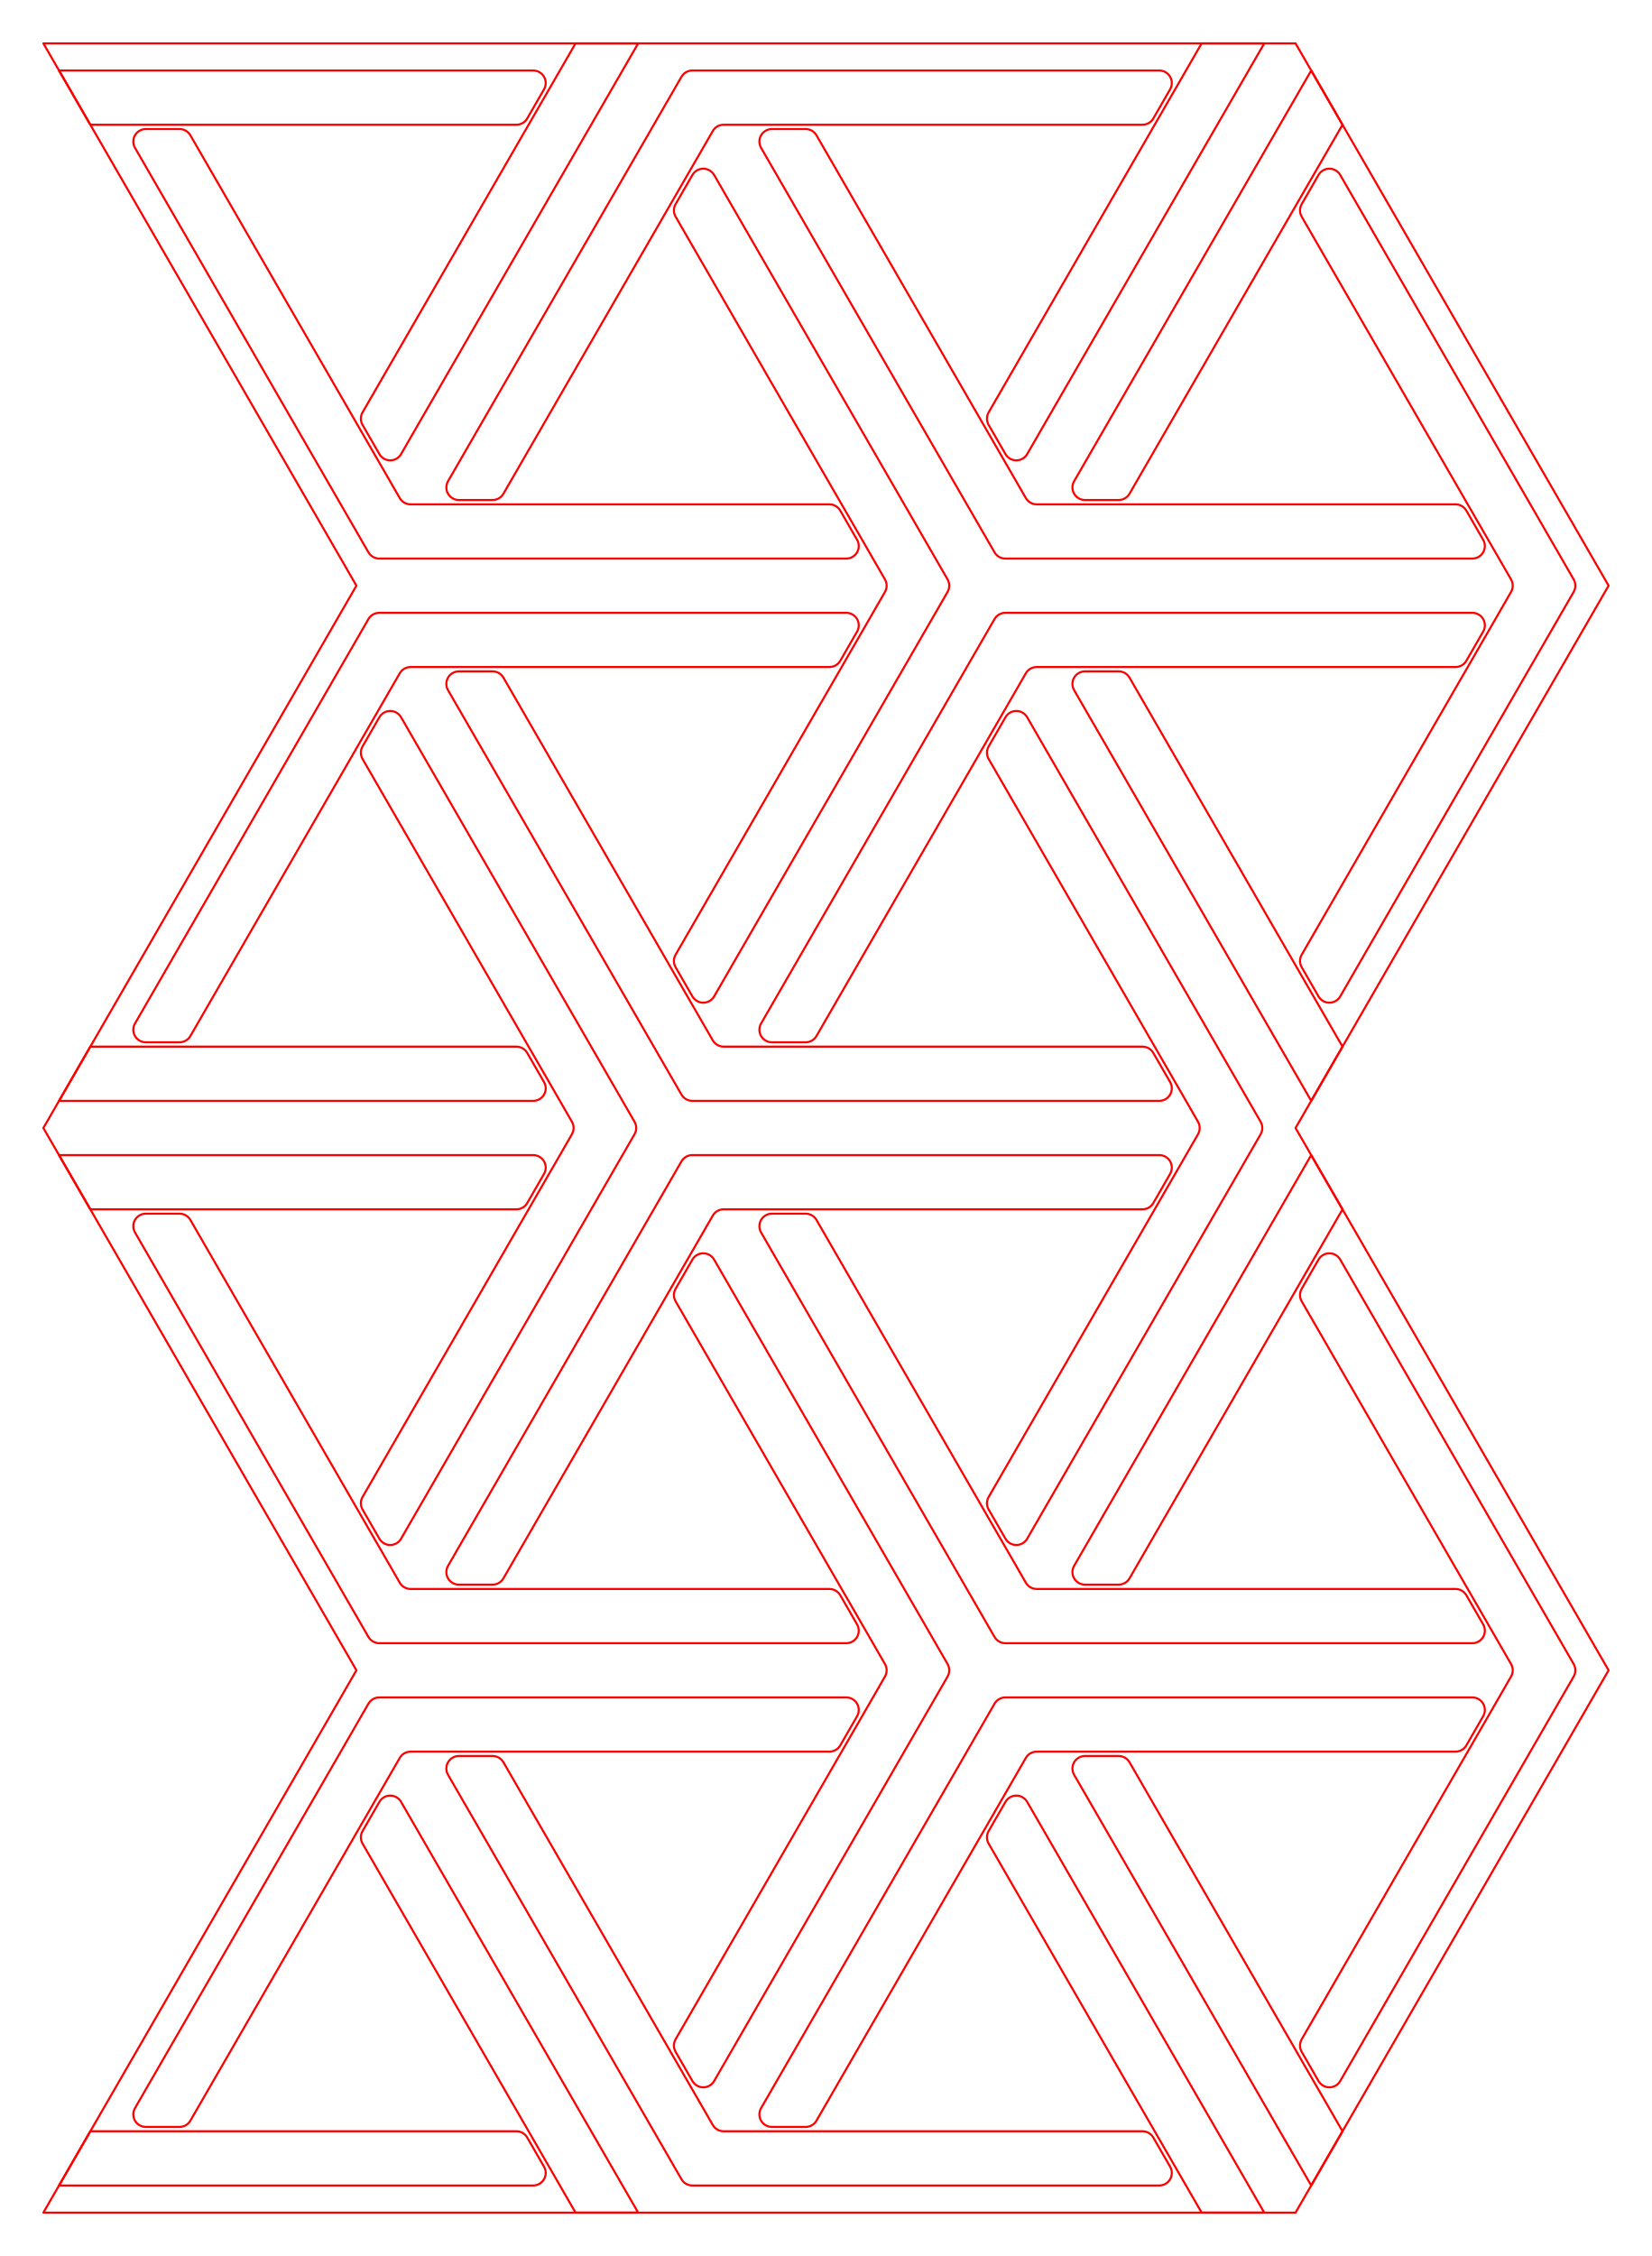
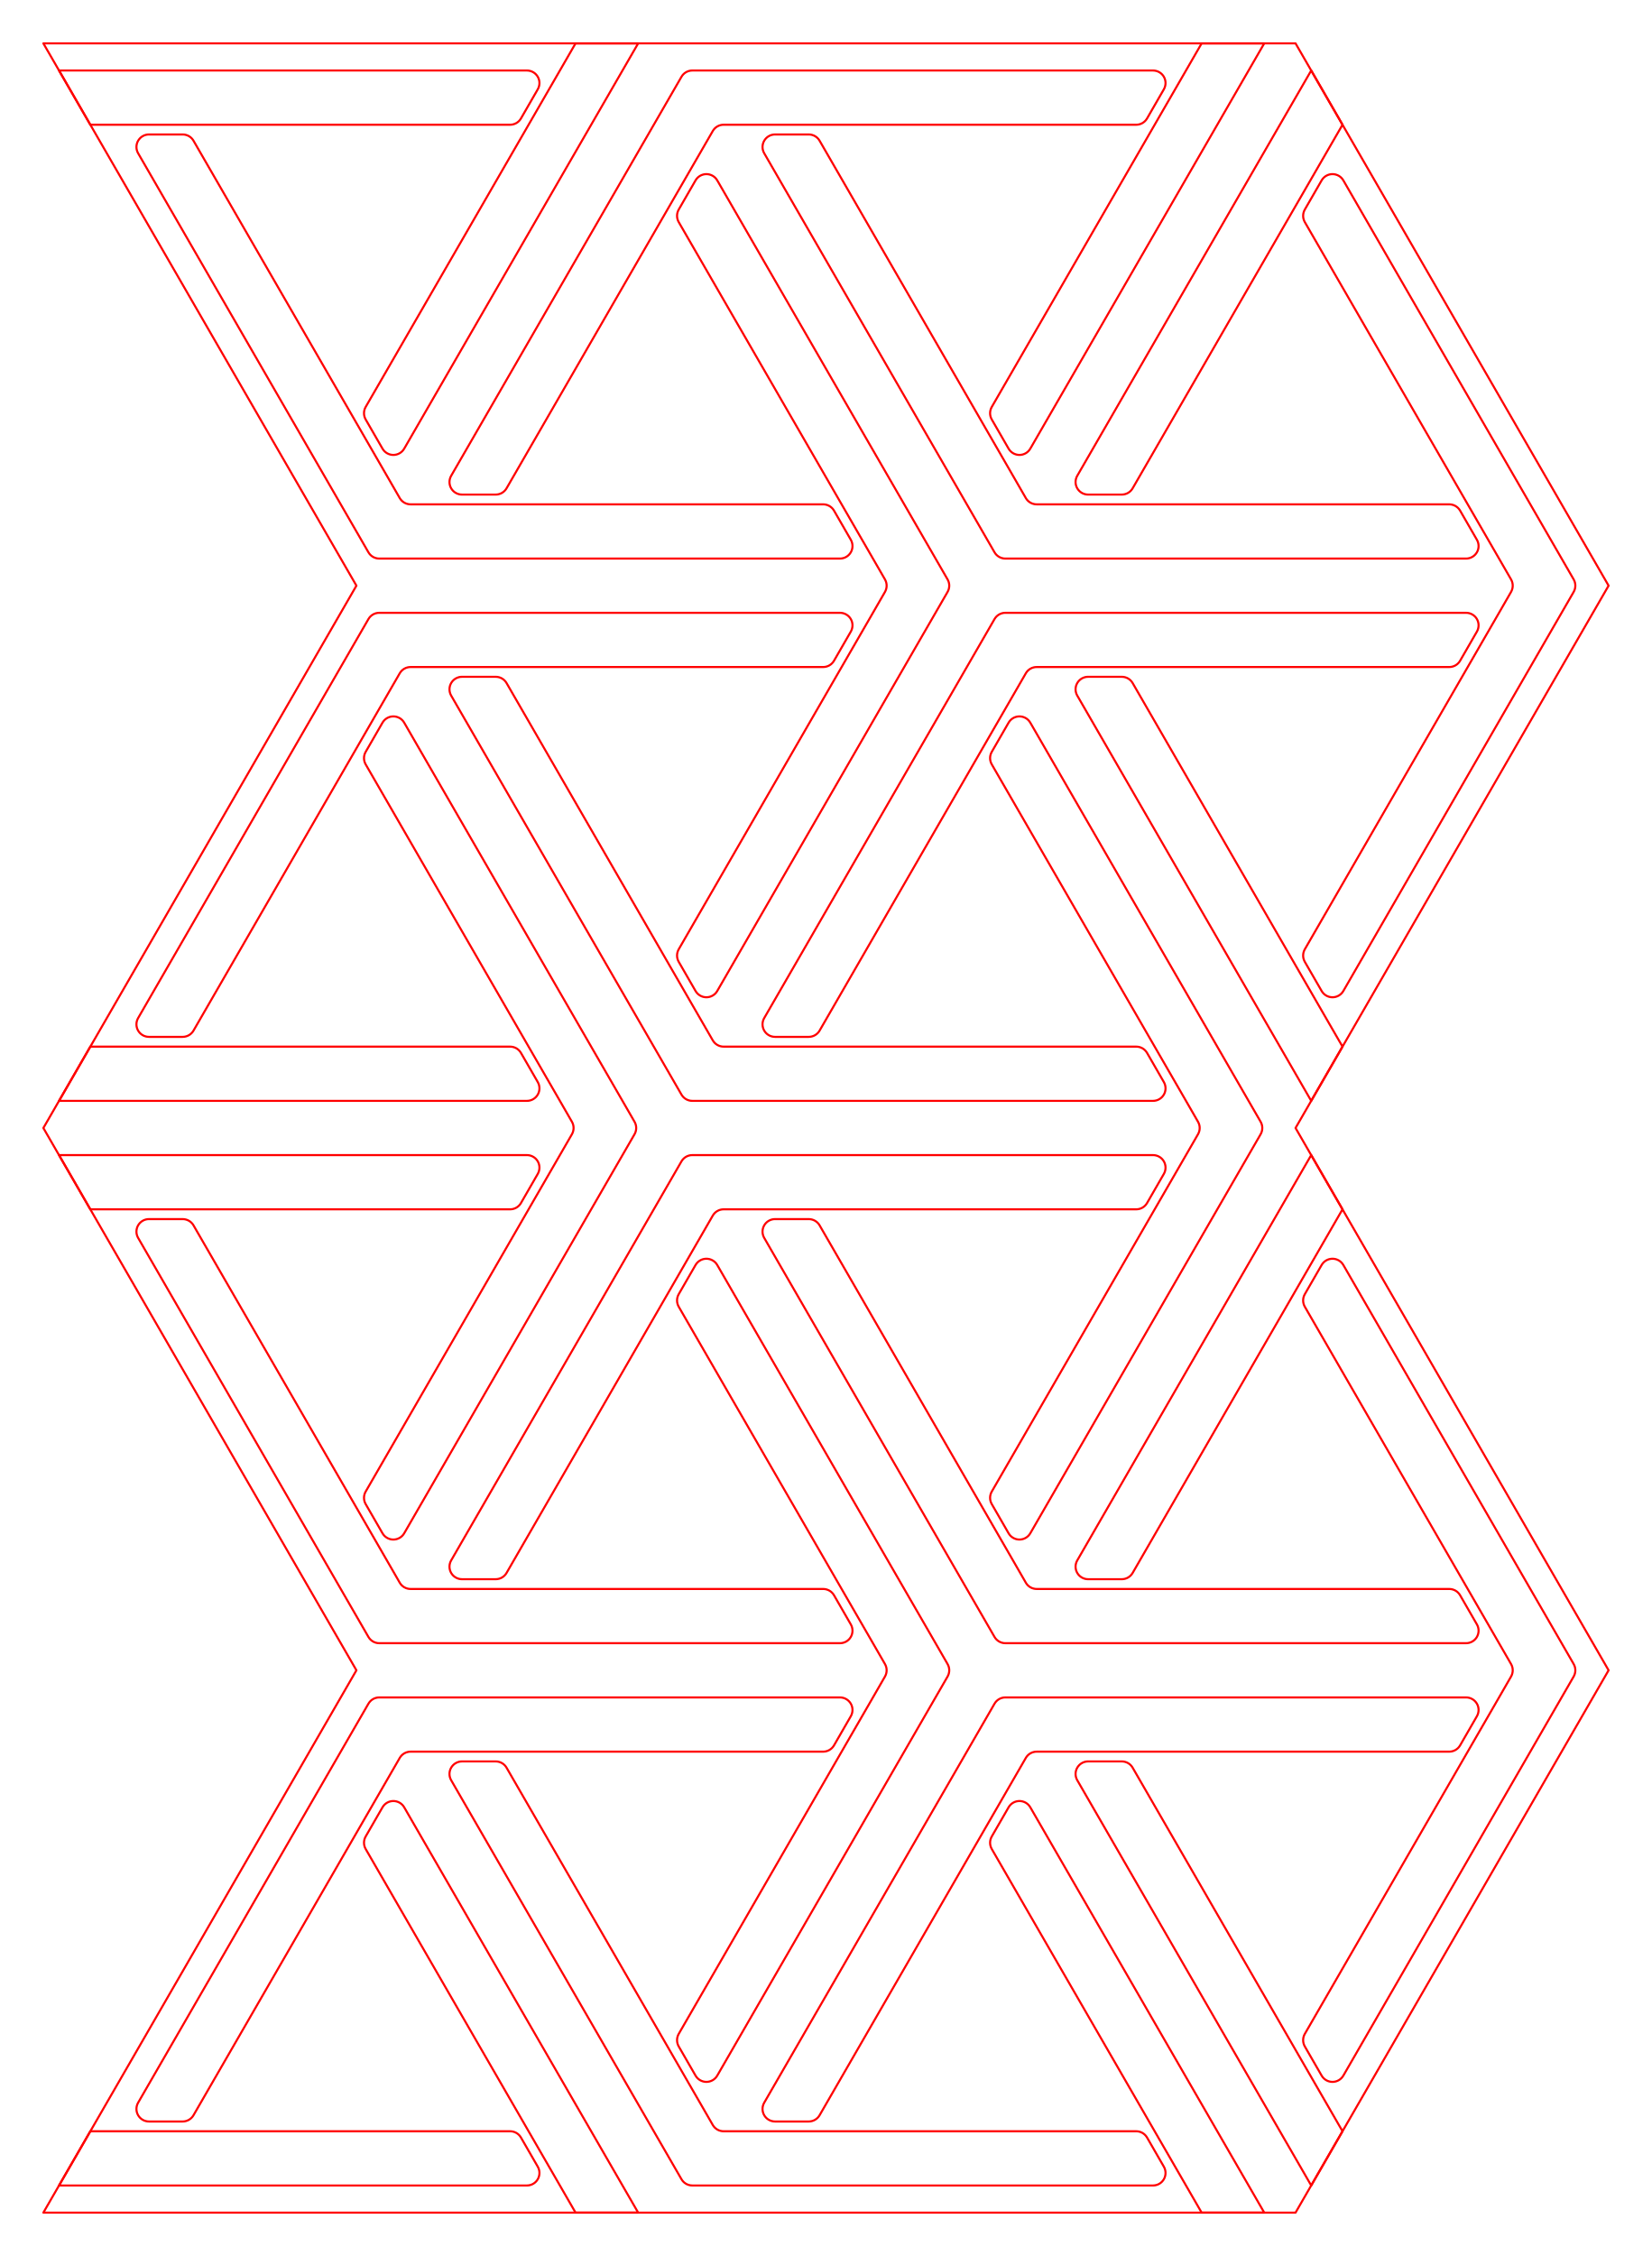
<svg xmlns="http://www.w3.org/2000/svg" version="1.1" viewBox="-1.039 -1.039 39.578 54.04">
  <g id="cut" fill="none" stroke="#FF0000" stroke-width="0.05" stroke-linecap="round" stroke-linejoin="round">
    <path d="M 30 25.981 L 37.5 38.971 L 30 51.962 L 15 51.962 L 0 51.962 L 7.5 38.971 L 0 25.981 L 7.5 12.99 L 0 0 L 15 0 L 30 0 L 37.5 12.99 Z" />
-     <path d="M 18.832 14.939 L 10.875 14.939 L 9.375 14.939 L 8.798 14.939 A 0.3 0.3 0 0 0 8.538 15.089 L 8.25 15.588 A 0.3 0.3 0 0 0 8.25 15.588 L 7.5 16.887 A 0.3 0.3 0 0 1 7.5 16.887 L 3.522 23.778 A 0.3 0.3 0 0 1 3.262 23.928 L 2.455 23.928 A 0.3 0.3 0 0 1 2.195 23.478 L 7.788 13.79 A 0.3 0.3 0 0 1 8.048 13.64 L 19.235 13.64 A 0.3 0.3 0 0 1 19.495 14.09 L 19.092 14.789 A 0.3 0.3 0 0 1 18.832 14.939 Z" />
-     <path d="M 15.55 22.829 L 15.147 22.13 A 0.3 0.3 0 0 1 15.147 21.83 L 19.125 14.939 L 19.875 13.64 A 0.3 0.3 0 0 0 19.875 13.64 L 20.163 13.14 A 0.3 0.3 0 0 0 20.163 12.84 L 19.875 12.341 A 0.3 0.3 0 0 0 19.875 12.341 L 19.125 11.042 L 15.147 4.151 A 0.3 0.3 0 0 1 15.147 3.851 L 15.55 3.152 A 0.3 0.3 0 0 1 16.07 3.152 L 21.663 12.84 A 0.3 0.3 0 0 1 21.663 13.14 L 16.07 22.829 A 0.3 0.3 0 0 1 15.55 22.829 Z" />
-     <path d="M 22.788 13.79 L 17.195 23.478 A 0.3 0.3 0 0 0 17.455 23.928 L 18.262 23.928 A 0.3 0.3 0 0 0 18.522 23.778 L 22.5 16.887 A 0.3 0.3 0 0 0 22.5 16.887 L 23.25 15.588 A 0.3 0.3 0 0 1 23.25 15.588 L 23.538 15.089 A 0.3 0.3 0 0 1 23.798 14.939 L 24.375 14.939 L 25.875 14.939 L 33.832 14.939 A 0.3 0.3 0 0 0 34.092 14.789 L 34.495 14.09 A 0.3 0.3 0 0 0 34.235 13.64 L 23.048 13.64 A 0.3 0.3 0 0 0 22.788 13.79 Z" />
-     <path d="M 3.375 1.949 L 1.875 1.949 L 1.125 1.949 L 0.375 0.65 L 11.735 0.65 A 0.3 0.3 0 0 1 11.995 1.1 L 11.592 1.799 A 0.3 0.3 0 0 1 11.332 1.949 L 3.375 1.949 Z" />
-     <path d="M 26.995 24.881 L 26.592 24.182 A 0.3 0.3 0 0 0 26.332 24.032 L 18.375 24.032 L 16.875 24.032 L 16.298 24.032 A 0.3 0.3 0 0 1 16.038 23.882 L 15.75 23.383 L 15 22.084 L 11.022 15.193 A 0.3 0.3 0 0 0 10.762 15.043 L 9.955 15.043 A 0.3 0.3 0 0 0 9.695 15.493 L 15.288 25.181 A 0.3 0.3 0 0 0 15.548 25.331 L 26.735 25.331 A 0.3 0.3 0 0 0 26.995 24.881 Z" />
-     <path d="M 29.163 25.831 L 23.57 16.142 A 0.3 0.3 0 0 0 23.05 16.142 L 22.647 16.841 A 0.3 0.3 0 0 0 22.647 17.141 L 26.625 24.032 L 27.375 25.331 L 27.663 25.831 A 0.3 0.3 0 0 1 27.663 26.131 L 27.375 26.63 L 26.625 27.929 L 22.647 34.82 A 0.3 0.3 0 0 0 22.647 35.12 L 23.05 35.819 A 0.3 0.3 0 0 0 23.57 35.819 L 29.163 26.131 A 0.3 0.3 0 0 0 29.163 25.831 Z" />
-     <path d="M 30.375 25.331 L 24.695 15.493 A 0.3 0.3 0 0 1 24.955 15.043 L 25.762 15.043 A 0.3 0.3 0 0 1 26.022 15.193 L 30 22.084 L 30.75 23.383 L 31.125 24.032 L 30.375 25.331 Z" />
-     <path d="M 30.55 22.829 L 30.147 22.13 A 0.3 0.3 0 0 1 30.147 21.83 L 34.125 14.939 L 34.875 13.64 L 35.163 13.14 A 0.3 0.3 0 0 0 35.163 12.84 L 34.875 12.341 L 34.125 11.042 L 30.147 4.151 A 0.3 0.3 0 0 1 30.147 3.851 L 30.55 3.152 A 0.3 0.3 0 0 1 31.07 3.152 L 36.663 12.84 A 0.3 0.3 0 0 1 36.663 13.14 L 31.07 22.829 A 0.3 0.3 0 0 1 30.55 22.829 Z" />
-     <path d="M 7.788 38.172 L 2.195 28.483 A 0.3 0.3 0 0 1 2.455 28.033 L 3.262 28.033 A 0.3 0.3 0 0 1 3.522 28.183 L 7.5 35.074 A 0.3 0.3 0 0 1 7.5 35.074 L 8.25 36.373 A 0.3 0.3 0 0 0 8.25 36.373 L 8.538 36.873 A 0.3 0.3 0 0 0 8.798 37.023 L 9.375 37.023 L 10.875 37.023 L 18.832 37.023 A 0.3 0.3 0 0 1 19.092 37.173 L 19.495 37.872 A 0.3 0.3 0 0 1 19.235 38.322 L 8.048 38.322 A 0.3 0.3 0 0 1 7.788 38.172 Z" />
-     <path d="M 14.25 0 L 8.57 9.838 A 0.3 0.3 0 0 1 8.05 9.838 L 7.647 9.139 A 0.3 0.3 0 0 1 7.647 8.839 L 11.625 1.949 L 12.375 0.65 L 12.75 0 L 14.25 0 Z" />
-     <path d="M 0.375 26.63 L 11.735 26.63 A 0.3 0.3 0 0 1 11.995 27.08 L 11.592 27.779 A 0.3 0.3 0 0 1 11.332 27.929 L 3.375 27.929 L 1.875 27.929 L 1.125 27.929 L 0.375 26.63 Z" />
-     <path d="M 8.05 35.819 L 7.647 35.12 A 0.3 0.3 0 0 1 7.647 34.82 L 11.625 27.929 L 12.375 26.63 L 12.663 26.131 A 0.3 0.3 0 0 0 12.663 25.831 L 12.375 25.331 L 11.625 24.032 L 7.647 17.141 A 0.3 0.3 0 0 1 7.647 16.841 L 8.05 16.142 A 0.3 0.3 0 0 1 8.57 16.142 L 14.163 25.831 A 0.3 0.3 0 0 1 14.163 26.131 L 8.57 35.819 A 0.3 0.3 0 0 1 8.05 35.819 Z" />
-     <path d="M 15.288 26.78 L 9.695 36.469 A 0.3 0.3 0 0 0 9.955 36.919 L 10.762 36.919 A 0.3 0.3 0 0 0 11.022 36.769 L 15 29.878 L 15.75 28.579 L 16.038 28.079 A 0.3 0.3 0 0 1 16.298 27.929 L 16.875 27.929 L 18.375 27.929 L 26.332 27.929 A 0.3 0.3 0 0 0 26.592 27.779 L 26.995 27.08 A 0.3 0.3 0 0 0 26.735 26.63 L 15.548 26.63 A 0.3 0.3 0 0 0 15.288 26.78 Z" />
-     <path d="M 21.663 38.821 L 16.07 29.133 A 0.3 0.3 0 0 0 15.55 29.133 L 15.147 29.832 A 0.3 0.3 0 0 0 15.147 30.132 L 19.125 37.023 L 19.875 38.322 A 0.3 0.3 0 0 1 19.875 38.322 L 20.163 38.821 A 0.3 0.3 0 0 1 20.163 39.121 L 19.875 39.621 A 0.3 0.3 0 0 1 19.875 39.621 L 19.125 40.92 L 15.147 47.81 A 0.3 0.3 0 0 0 15.147 48.11 L 15.55 48.81 A 0.3 0.3 0 0 0 16.07 48.81 L 21.663 39.121 A 0.3 0.3 0 0 0 21.663 38.821 Z" />
-     <path d="M 22.788 38.172 L 17.195 28.483 A 0.3 0.3 0 0 1 17.455 28.033 L 18.262 28.033 A 0.3 0.3 0 0 1 18.522 28.183 L 22.5 35.074 A 0.3 0.3 0 0 1 22.5 35.074 L 23.25 36.373 A 0.3 0.3 0 0 0 23.25 36.373 L 23.538 36.873 A 0.3 0.3 0 0 0 23.798 37.023 L 24.375 37.023 L 25.875 37.023 L 33.832 37.023 A 0.3 0.3 0 0 1 34.092 37.173 L 34.495 37.872 A 0.3 0.3 0 0 1 34.235 38.322 L 23.048 38.322 A 0.3 0.3 0 0 1 22.788 38.172 Z" />
-     <path d="M 30.375 26.63 L 24.695 36.469 A 0.3 0.3 0 0 0 24.955 36.919 L 25.762 36.919 A 0.3 0.3 0 0 0 26.022 36.769 L 30 29.878 L 30.75 28.579 L 31.125 27.929 L 30.375 26.63 Z" />
-     <path d="M 36.663 38.821 L 31.07 29.133 A 0.3 0.3 0 0 0 30.55 29.133 L 30.147 29.832 A 0.3 0.3 0 0 0 30.147 30.132 L 34.125 37.023 L 34.875 38.322 L 35.163 38.821 A 0.3 0.3 0 0 1 35.163 39.121 L 34.875 39.621 L 34.125 40.92 L 30.147 47.81 A 0.3 0.3 0 0 0 30.147 48.11 L 30.55 48.81 A 0.3 0.3 0 0 0 31.07 48.81 L 36.663 39.121 A 0.3 0.3 0 0 0 36.663 38.821 Z" />
-     <path d="M 7.788 12.191 L 2.195 2.502 A 0.3 0.3 0 0 1 2.455 2.052 L 3.262 2.052 A 0.3 0.3 0 0 1 3.522 2.202 L 7.5 9.093 A 0.3 0.3 0 0 1 7.5 9.093 L 8.25 10.392 A 0.3 0.3 0 0 0 8.25 10.392 L 8.538 10.892 A 0.3 0.3 0 0 0 8.798 11.042 L 9.375 11.042 L 10.875 11.042 L 18.832 11.042 A 0.3 0.3 0 0 1 19.092 11.192 L 19.495 11.891 A 0.3 0.3 0 0 1 19.235 12.341 L 8.048 12.341 A 0.3 0.3 0 0 1 7.788 12.191 Z" />
-     <path d="M 7.788 39.771 L 2.195 49.459 A 0.3 0.3 0 0 0 2.455 49.909 L 3.262 49.909 A 0.3 0.3 0 0 0 3.522 49.759 L 7.5 42.868 A 0.3 0.3 0 0 0 7.5 42.868 L 8.25 41.569 A 0.3 0.3 0 0 1 8.25 41.569 L 8.538 41.07 A 0.3 0.3 0 0 1 8.798 40.92 L 9.375 40.92 L 10.875 40.92 L 18.832 40.92 A 0.3 0.3 0 0 0 19.092 40.77 L 19.495 40.071 A 0.3 0.3 0 0 0 19.235 39.621 L 8.048 39.621 A 0.3 0.3 0 0 0 7.788 39.771 Z" />
-     <path d="M 0.375 51.312 L 11.735 51.312 A 0.3 0.3 0 0 0 11.995 50.862 L 11.592 50.163 A 0.3 0.3 0 0 0 11.332 50.013 L 3.375 50.013 L 1.875 50.013 L 1.125 50.013 L 0.375 51.312 Z" />
-     <path d="M 14.25 51.962 L 8.57 42.123 A 0.3 0.3 0 0 0 8.05 42.123 L 7.647 42.822 A 0.3 0.3 0 0 0 7.647 43.122 L 11.625 50.013 L 12.375 51.312 L 12.75 51.962 L 14.25 51.962 Z" />
-     <path d="M 15.288 51.162 L 9.695 41.474 A 0.3 0.3 0 0 1 9.955 41.024 L 10.762 41.024 A 0.3 0.3 0 0 1 11.022 41.174 L 15 48.064 L 15.75 49.363 L 16.038 49.863 A 0.3 0.3 0 0 0 16.298 50.013 L 16.875 50.013 L 18.375 50.013 L 26.332 50.013 A 0.3 0.3 0 0 1 26.592 50.163 L 26.995 50.862 A 0.3 0.3 0 0 1 26.735 51.312 L 15.548 51.312 A 0.3 0.3 0 0 1 15.288 51.162 Z" />
-     <path d="M 15.288 0.8 L 9.695 10.488 A 0.3 0.3 0 0 0 9.955 10.938 L 10.762 10.938 A 0.3 0.3 0 0 0 11.022 10.788 L 15 3.897 L 15.75 2.598 L 16.038 2.099 A 0.3 0.3 0 0 1 16.298 1.949 L 16.875 1.949 L 18.375 1.949 L 26.332 1.949 A 0.3 0.3 0 0 0 26.592 1.799 L 26.995 1.1 A 0.3 0.3 0 0 0 26.735 0.65 L 15.548 0.65 A 0.3 0.3 0 0 0 15.288 0.8 Z" />
-     <path d="M 22.788 39.771 L 17.195 49.459 A 0.3 0.3 0 0 0 17.455 49.909 L 18.262 49.909 A 0.3 0.3 0 0 0 18.522 49.759 L 22.5 42.868 A 0.3 0.3 0 0 0 22.5 42.868 L 23.25 41.569 A 0.3 0.3 0 0 1 23.25 41.569 L 23.538 41.07 A 0.3 0.3 0 0 1 23.798 40.92 L 24.375 40.92 L 25.875 40.92 L 33.832 40.92 A 0.3 0.3 0 0 0 34.092 40.77 L 34.495 40.071 A 0.3 0.3 0 0 0 34.235 39.621 L 23.048 39.621 A 0.3 0.3 0 0 0 22.788 39.771 Z" />
-     <path d="M 29.25 51.962 L 23.57 42.123 A 0.3 0.3 0 0 0 23.05 42.123 L 22.647 42.822 A 0.3 0.3 0 0 0 22.647 43.122 L 26.625 50.013 L 27.375 51.312 L 27.75 51.962 L 29.25 51.962 Z" />
-     <path d="M 30.375 51.312 L 24.695 41.474 A 0.3 0.3 0 0 1 24.955 41.024 L 25.762 41.024 A 0.3 0.3 0 0 1 26.022 41.174 L 30 48.064 L 30.75 49.363 L 31.125 50.013 L 30.375 51.312 Z" />
-     <path d="M 22.788 12.191 L 17.195 2.502 A 0.3 0.3 0 0 1 17.455 2.052 L 18.262 2.052 A 0.3 0.3 0 0 1 18.522 2.202 L 22.5 9.093 A 0.3 0.3 0 0 1 22.5 9.093 L 23.25 10.392 A 0.3 0.3 0 0 0 23.25 10.392 L 23.538 10.892 A 0.3 0.3 0 0 0 23.798 11.042 L 24.375 11.042 L 25.875 11.042 L 33.832 11.042 A 0.3 0.3 0 0 1 34.092 11.192 L 34.495 11.891 A 0.3 0.3 0 0 1 34.235 12.341 L 23.048 12.341 A 0.3 0.3 0 0 1 22.788 12.191 Z" />
-     <path d="M 29.25 0 L 23.57 9.838 A 0.3 0.3 0 0 1 23.05 9.838 L 22.647 9.139 A 0.3 0.3 0 0 1 22.647 8.839 L 26.625 1.949 L 27.375 0.65 L 27.75 0 L 29.25 0 Z" />
-     <path d="M 30.375 0.65 L 24.695 10.488 A 0.3 0.3 0 0 0 24.955 10.938 L 25.762 10.938 A 0.3 0.3 0 0 0 26.022 10.788 L 30 3.897 L 30.75 2.598 L 31.125 1.949 L 30.375 0.65 Z" />
-     <path d="M 0.375 25.331 L 11.735 25.331 A 0.3 0.3 0 0 0 11.995 24.881 L 11.592 24.182 A 0.3 0.3 0 0 0 11.332 24.032 L 3.375 24.032 L 1.875 24.032 L 1.125 24.032 L 0.375 25.331 Z" />
+     <path d="M 18.682 14.939 L 10.875 14.939 L 9.375 14.939 L 8.798 14.939 A 0.3 0.3 0 0 0 8.538 15.089 L 8.25 15.588 A 0.3 0.3 0 0 0 8.25 15.588 L 7.5 16.887 A 0.3 0.3 0 0 1 7.5 16.887 L 3.597 23.648 A 0.3 0.3 0 0 1 3.337 23.798 L 2.53 23.798 A 0.3 0.3 0 0 1 2.27 23.348 L 7.788 13.79 A 0.3 0.3 0 0 1 8.048 13.64 L 19.085 13.64 A 0.3 0.3 0 0 1 19.345 14.09 L 18.942 14.789 A 0.3 0.3 0 0 1 18.682 14.939 Z" />
+     <path d="M 15.625 22.699 L 15.222 22 A 0.3 0.3 0 0 1 15.222 21.7 L 19.125 14.939 L 19.875 13.64 A 0.3 0.3 0 0 0 19.875 13.64 L 20.163 13.14 A 0.3 0.3 0 0 0 20.163 12.84 L 19.875 12.341 A 0.3 0.3 0 0 0 19.875 12.341 L 19.125 11.042 L 15.222 4.281 A 0.3 0.3 0 0 1 15.222 3.981 L 15.625 3.282 A 0.3 0.3 0 0 1 16.145 3.282 L 21.663 12.84 A 0.3 0.3 0 0 1 21.663 13.14 L 16.145 22.699 A 0.3 0.3 0 0 1 15.625 22.699 Z" />
+     <path d="M 22.788 13.79 L 17.27 23.348 A 0.3 0.3 0 0 0 17.53 23.798 L 18.337 23.798 A 0.3 0.3 0 0 0 18.597 23.648 L 22.5 16.887 A 0.3 0.3 0 0 0 22.5 16.887 L 23.25 15.588 A 0.3 0.3 0 0 1 23.25 15.588 L 23.538 15.089 A 0.3 0.3 0 0 1 23.798 14.939 L 24.375 14.939 L 25.875 14.939 L 33.682 14.939 A 0.3 0.3 0 0 0 33.942 14.789 L 34.345 14.09 A 0.3 0.3 0 0 0 34.085 13.64 L 23.048 13.64 A 0.3 0.3 0 0 0 22.788 13.79 Z" />
+     <path d="M 3.375 1.949 L 1.875 1.949 L 1.125 1.949 L 0.375 0.65 L 11.585 0.65 A 0.3 0.3 0 0 1 11.845 1.1 L 11.442 1.799 A 0.3 0.3 0 0 1 11.182 1.949 L 3.375 1.949 Z" />
+     <path d="M 26.845 24.881 L 26.442 24.182 A 0.3 0.3 0 0 0 26.182 24.032 L 18.375 24.032 L 16.875 24.032 L 16.298 24.032 A 0.3 0.3 0 0 1 16.038 23.882 L 15.75 23.383 L 15 22.084 A 0.3 0.3 0 0 1 15 22.084 L 11.097 15.323 A 0.3 0.3 0 0 0 10.837 15.173 L 10.03 15.173 A 0.3 0.3 0 0 0 9.77 15.623 L 15.288 25.181 A 0.3 0.3 0 0 0 15.548 25.331 L 26.585 25.331 A 0.3 0.3 0 0 0 26.845 24.881 Z" />
+     <path d="M 29.163 25.831 L 23.645 16.272 A 0.3 0.3 0 0 0 23.125 16.272 L 22.722 16.971 A 0.3 0.3 0 0 0 22.722 17.271 L 26.625 24.032 A 0.3 0.3 0 0 0 26.625 24.032 L 27.375 25.331 L 27.663 25.831 A 0.3 0.3 0 0 1 27.663 26.131 L 27.375 26.63 L 26.625 27.929 A 0.3 0.3 0 0 0 26.625 27.929 L 22.722 34.69 A 0.3 0.3 0 0 0 22.722 34.99 L 23.125 35.689 A 0.3 0.3 0 0 0 23.645 35.689 L 29.163 26.131 A 0.3 0.3 0 0 0 29.163 25.831 Z" />
+     <path d="M 30.375 25.331 L 24.77 15.623 A 0.3 0.3 0 0 1 25.03 15.173 L 25.837 15.173 A 0.3 0.3 0 0 1 26.097 15.323 L 30 22.084 A 0.3 0.3 0 0 0 30 22.084 L 30.75 23.383 L 31.125 24.032 L 30.375 25.331 Z" />
+     <path d="M 30.625 22.699 L 30.222 22 A 0.3 0.3 0 0 1 30.222 21.7 L 34.125 14.939 L 34.875 13.64 L 35.163 13.14 A 0.3 0.3 0 0 0 35.163 12.84 L 34.875 12.341 L 34.125 11.042 L 30.222 4.281 A 0.3 0.3 0 0 1 30.222 3.981 L 30.625 3.282 A 0.3 0.3 0 0 1 31.145 3.282 L 36.663 12.84 A 0.3 0.3 0 0 1 36.663 13.14 L 31.145 22.699 A 0.3 0.3 0 0 1 30.625 22.699 Z" />
+     <path d="M 7.788 38.172 L 2.27 28.613 A 0.3 0.3 0 0 1 2.53 28.163 L 3.337 28.163 A 0.3 0.3 0 0 1 3.597 28.313 L 7.5 35.074 A 0.3 0.3 0 0 1 7.5 35.074 L 8.25 36.373 A 0.3 0.3 0 0 0 8.25 36.373 L 8.538 36.873 A 0.3 0.3 0 0 0 8.798 37.023 L 9.375 37.023 L 10.875 37.023 L 18.682 37.023 A 0.3 0.3 0 0 1 18.942 37.173 L 19.345 37.872 A 0.3 0.3 0 0 1 19.085 38.322 L 8.048 38.322 A 0.3 0.3 0 0 1 7.788 38.172 Z" />
+     <path d="M 14.25 0 L 8.645 9.708 A 0.3 0.3 0 0 1 8.125 9.708 L 7.722 9.009 A 0.3 0.3 0 0 1 7.722 8.709 L 11.625 1.949 A 0.3 0.3 0 0 1 11.625 1.949 L 12.375 0.65 L 12.75 0 L 14.25 0 Z" />
+     <path d="M 0.375 26.63 L 11.585 26.63 A 0.3 0.3 0 0 1 11.845 27.08 L 11.442 27.779 A 0.3 0.3 0 0 1 11.182 27.929 L 3.375 27.929 L 1.875 27.929 L 1.125 27.929 L 0.375 26.63 Z" />
+     <path d="M 8.125 35.689 L 7.722 34.99 A 0.3 0.3 0 0 1 7.722 34.69 L 11.625 27.929 A 0.3 0.3 0 0 1 11.625 27.929 L 12.375 26.63 L 12.663 26.131 A 0.3 0.3 0 0 0 12.663 25.831 L 12.375 25.331 L 11.625 24.032 A 0.3 0.3 0 0 1 11.625 24.032 L 7.722 17.271 A 0.3 0.3 0 0 1 7.722 16.971 L 8.125 16.272 A 0.3 0.3 0 0 1 8.645 16.272 L 14.163 25.831 A 0.3 0.3 0 0 1 14.163 26.131 L 8.645 35.689 A 0.3 0.3 0 0 1 8.125 35.689 Z" />
+     <path d="M 15.288 26.78 L 9.77 36.339 A 0.3 0.3 0 0 0 10.03 36.789 L 10.837 36.789 A 0.3 0.3 0 0 0 11.097 36.639 L 15 29.878 A 0.3 0.3 0 0 1 15 29.878 L 15.75 28.579 L 16.038 28.079 A 0.3 0.3 0 0 1 16.298 27.929 L 16.875 27.929 L 18.375 27.929 L 26.182 27.929 A 0.3 0.3 0 0 0 26.442 27.779 L 26.845 27.08 A 0.3 0.3 0 0 0 26.585 26.63 L 15.548 26.63 A 0.3 0.3 0 0 0 15.288 26.78 Z" />
+     <path d="M 21.663 38.821 L 16.145 29.263 A 0.3 0.3 0 0 0 15.625 29.263 L 15.222 29.962 A 0.3 0.3 0 0 0 15.222 30.262 L 19.125 37.023 L 19.875 38.322 A 0.3 0.3 0 0 1 19.875 38.322 L 20.163 38.821 A 0.3 0.3 0 0 1 20.163 39.121 L 19.875 39.621 A 0.3 0.3 0 0 1 19.875 39.621 L 19.125 40.92 L 15.222 47.681 A 0.3 0.3 0 0 0 15.222 47.981 L 15.625 48.68 A 0.3 0.3 0 0 0 16.145 48.68 L 21.663 39.121 A 0.3 0.3 0 0 0 21.663 38.821 Z" />
+     <path d="M 22.788 38.172 L 17.27 28.613 A 0.3 0.3 0 0 1 17.53 28.163 L 18.337 28.163 A 0.3 0.3 0 0 1 18.597 28.313 L 22.5 35.074 A 0.3 0.3 0 0 1 22.5 35.074 L 23.25 36.373 A 0.3 0.3 0 0 0 23.25 36.373 L 23.538 36.873 A 0.3 0.3 0 0 0 23.798 37.023 L 24.375 37.023 L 25.875 37.023 L 33.682 37.023 A 0.3 0.3 0 0 1 33.942 37.173 L 34.345 37.872 A 0.3 0.3 0 0 1 34.085 38.322 L 23.048 38.322 A 0.3 0.3 0 0 1 22.788 38.172 Z" />
+     <path d="M 30.375 26.63 L 24.77 36.339 A 0.3 0.3 0 0 0 25.03 36.789 L 25.837 36.789 A 0.3 0.3 0 0 0 26.097 36.639 L 30 29.878 A 0.3 0.3 0 0 1 30 29.878 L 30.75 28.579 L 31.125 27.929 L 30.375 26.63 Z" />
+     <path d="M 36.663 38.821 L 31.145 29.263 A 0.3 0.3 0 0 0 30.625 29.263 L 30.222 29.962 A 0.3 0.3 0 0 0 30.222 30.262 L 34.125 37.023 L 34.875 38.322 L 35.163 38.821 A 0.3 0.3 0 0 1 35.163 39.121 L 34.875 39.621 L 34.125 40.92 L 30.222 47.681 A 0.3 0.3 0 0 0 30.222 47.981 L 30.625 48.68 A 0.3 0.3 0 0 0 31.145 48.68 L 36.663 39.121 A 0.3 0.3 0 0 0 36.663 38.821 Z" />
+     <path d="M 7.788 12.191 L 2.27 2.632 A 0.3 0.3 0 0 1 2.53 2.182 L 3.337 2.182 A 0.3 0.3 0 0 1 3.597 2.332 L 7.5 9.093 A 0.3 0.3 0 0 1 7.5 9.093 L 8.25 10.392 A 0.3 0.3 0 0 0 8.25 10.392 L 8.538 10.892 A 0.3 0.3 0 0 0 8.798 11.042 L 9.375 11.042 L 10.875 11.042 L 18.682 11.042 A 0.3 0.3 0 0 1 18.942 11.192 L 19.345 11.891 A 0.3 0.3 0 0 1 19.085 12.341 L 8.048 12.341 A 0.3 0.3 0 0 1 7.788 12.191 Z" />
+     <path d="M 7.788 39.771 L 2.27 49.329 A 0.3 0.3 0 0 0 2.53 49.779 L 3.337 49.779 A 0.3 0.3 0 0 0 3.597 49.629 L 7.5 42.868 A 0.3 0.3 0 0 0 7.5 42.868 L 8.25 41.569 A 0.3 0.3 0 0 1 8.25 41.569 L 8.538 41.07 A 0.3 0.3 0 0 1 8.798 40.92 L 9.375 40.92 L 10.875 40.92 L 18.682 40.92 A 0.3 0.3 0 0 0 18.942 40.77 L 19.345 40.071 A 0.3 0.3 0 0 0 19.085 39.621 L 8.048 39.621 A 0.3 0.3 0 0 0 7.788 39.771 Z" />
+     <path d="M 0.375 51.312 L 11.585 51.312 A 0.3 0.3 0 0 0 11.845 50.862 L 11.442 50.163 A 0.3 0.3 0 0 0 11.182 50.013 L 3.375 50.013 L 1.875 50.013 L 1.125 50.013 L 0.375 51.312 Z" />
+     <path d="M 14.25 51.962 L 8.645 42.253 A 0.3 0.3 0 0 0 8.125 42.253 L 7.722 42.952 A 0.3 0.3 0 0 0 7.722 43.252 L 11.625 50.013 A 0.3 0.3 0 0 0 11.625 50.013 L 12.375 51.312 L 12.75 51.962 L 14.25 51.962 Z" />
+     <path d="M 15.288 51.162 L 9.77 41.604 A 0.3 0.3 0 0 1 10.03 41.154 L 10.837 41.154 A 0.3 0.3 0 0 1 11.097 41.304 L 15 48.064 A 0.3 0.3 0 0 0 15 48.064 L 15.75 49.363 L 16.038 49.863 A 0.3 0.3 0 0 0 16.298 50.013 L 16.875 50.013 L 18.375 50.013 L 26.182 50.013 A 0.3 0.3 0 0 1 26.442 50.163 L 26.845 50.862 A 0.3 0.3 0 0 1 26.585 51.312 L 15.548 51.312 A 0.3 0.3 0 0 1 15.288 51.162 Z" />
+     <path d="M 15.288 0.8 L 9.77 10.358 A 0.3 0.3 0 0 0 10.03 10.808 L 10.837 10.808 A 0.3 0.3 0 0 0 11.097 10.658 L 15 3.897 A 0.3 0.3 0 0 1 15 3.897 L 15.75 2.598 L 16.038 2.099 A 0.3 0.3 0 0 1 16.298 1.949 L 16.875 1.949 L 18.375 1.949 L 26.182 1.949 A 0.3 0.3 0 0 0 26.442 1.799 L 26.845 1.1 A 0.3 0.3 0 0 0 26.585 0.65 L 15.548 0.65 A 0.3 0.3 0 0 0 15.288 0.8 Z" />
+     <path d="M 22.788 39.771 L 17.27 49.329 A 0.3 0.3 0 0 0 17.53 49.779 L 18.337 49.779 A 0.3 0.3 0 0 0 18.597 49.629 L 22.5 42.868 A 0.3 0.3 0 0 0 22.5 42.868 L 23.25 41.569 A 0.3 0.3 0 0 1 23.25 41.569 L 23.538 41.07 A 0.3 0.3 0 0 1 23.798 40.92 L 24.375 40.92 L 25.875 40.92 L 33.682 40.92 A 0.3 0.3 0 0 0 33.942 40.77 L 34.345 40.071 A 0.3 0.3 0 0 0 34.085 39.621 L 23.048 39.621 A 0.3 0.3 0 0 0 22.788 39.771 Z" />
+     <path d="M 29.25 51.962 L 23.645 42.253 A 0.3 0.3 0 0 0 23.125 42.253 L 22.722 42.952 A 0.3 0.3 0 0 0 22.722 43.252 L 26.625 50.013 A 0.3 0.3 0 0 0 26.625 50.013 L 27.375 51.312 L 27.75 51.962 L 29.25 51.962 Z" />
+     <path d="M 30.375 51.312 L 24.77 41.604 A 0.3 0.3 0 0 1 25.03 41.154 L 25.837 41.154 A 0.3 0.3 0 0 1 26.097 41.304 L 30 48.064 A 0.3 0.3 0 0 0 30 48.064 L 30.75 49.363 L 31.125 50.013 L 30.375 51.312 Z" />
+     <path d="M 22.788 12.191 L 17.27 2.632 A 0.3 0.3 0 0 1 17.53 2.182 L 18.337 2.182 A 0.3 0.3 0 0 1 18.597 2.332 L 22.5 9.093 A 0.3 0.3 0 0 1 22.5 9.093 L 23.25 10.392 A 0.3 0.3 0 0 0 23.25 10.392 L 23.538 10.892 A 0.3 0.3 0 0 0 23.798 11.042 L 24.375 11.042 L 25.875 11.042 L 33.682 11.042 A 0.3 0.3 0 0 1 33.942 11.192 L 34.345 11.891 A 0.3 0.3 0 0 1 34.085 12.341 L 23.048 12.341 A 0.3 0.3 0 0 1 22.788 12.191 Z" />
+     <path d="M 29.25 0 L 23.645 9.708 A 0.3 0.3 0 0 1 23.125 9.708 L 22.722 9.009 A 0.3 0.3 0 0 1 22.722 8.709 L 26.625 1.949 A 0.3 0.3 0 0 1 26.625 1.949 L 27.375 0.65 L 27.75 0 L 29.25 0 Z" />
+     <path d="M 30.375 0.65 L 24.77 10.358 A 0.3 0.3 0 0 0 25.03 10.808 L 25.837 10.808 A 0.3 0.3 0 0 0 26.097 10.658 L 30 3.897 A 0.3 0.3 0 0 1 30 3.897 L 30.75 2.598 L 31.125 1.949 L 30.375 0.65 Z" />
+     <path d="M 0.375 25.331 L 11.585 25.331 A 0.3 0.3 0 0 0 11.845 24.881 L 11.442 24.182 A 0.3 0.3 0 0 0 11.182 24.032 L 3.375 24.032 L 1.875 24.032 L 1.125 24.032 L 0.375 25.331 Z" />
  </g>
</svg>
